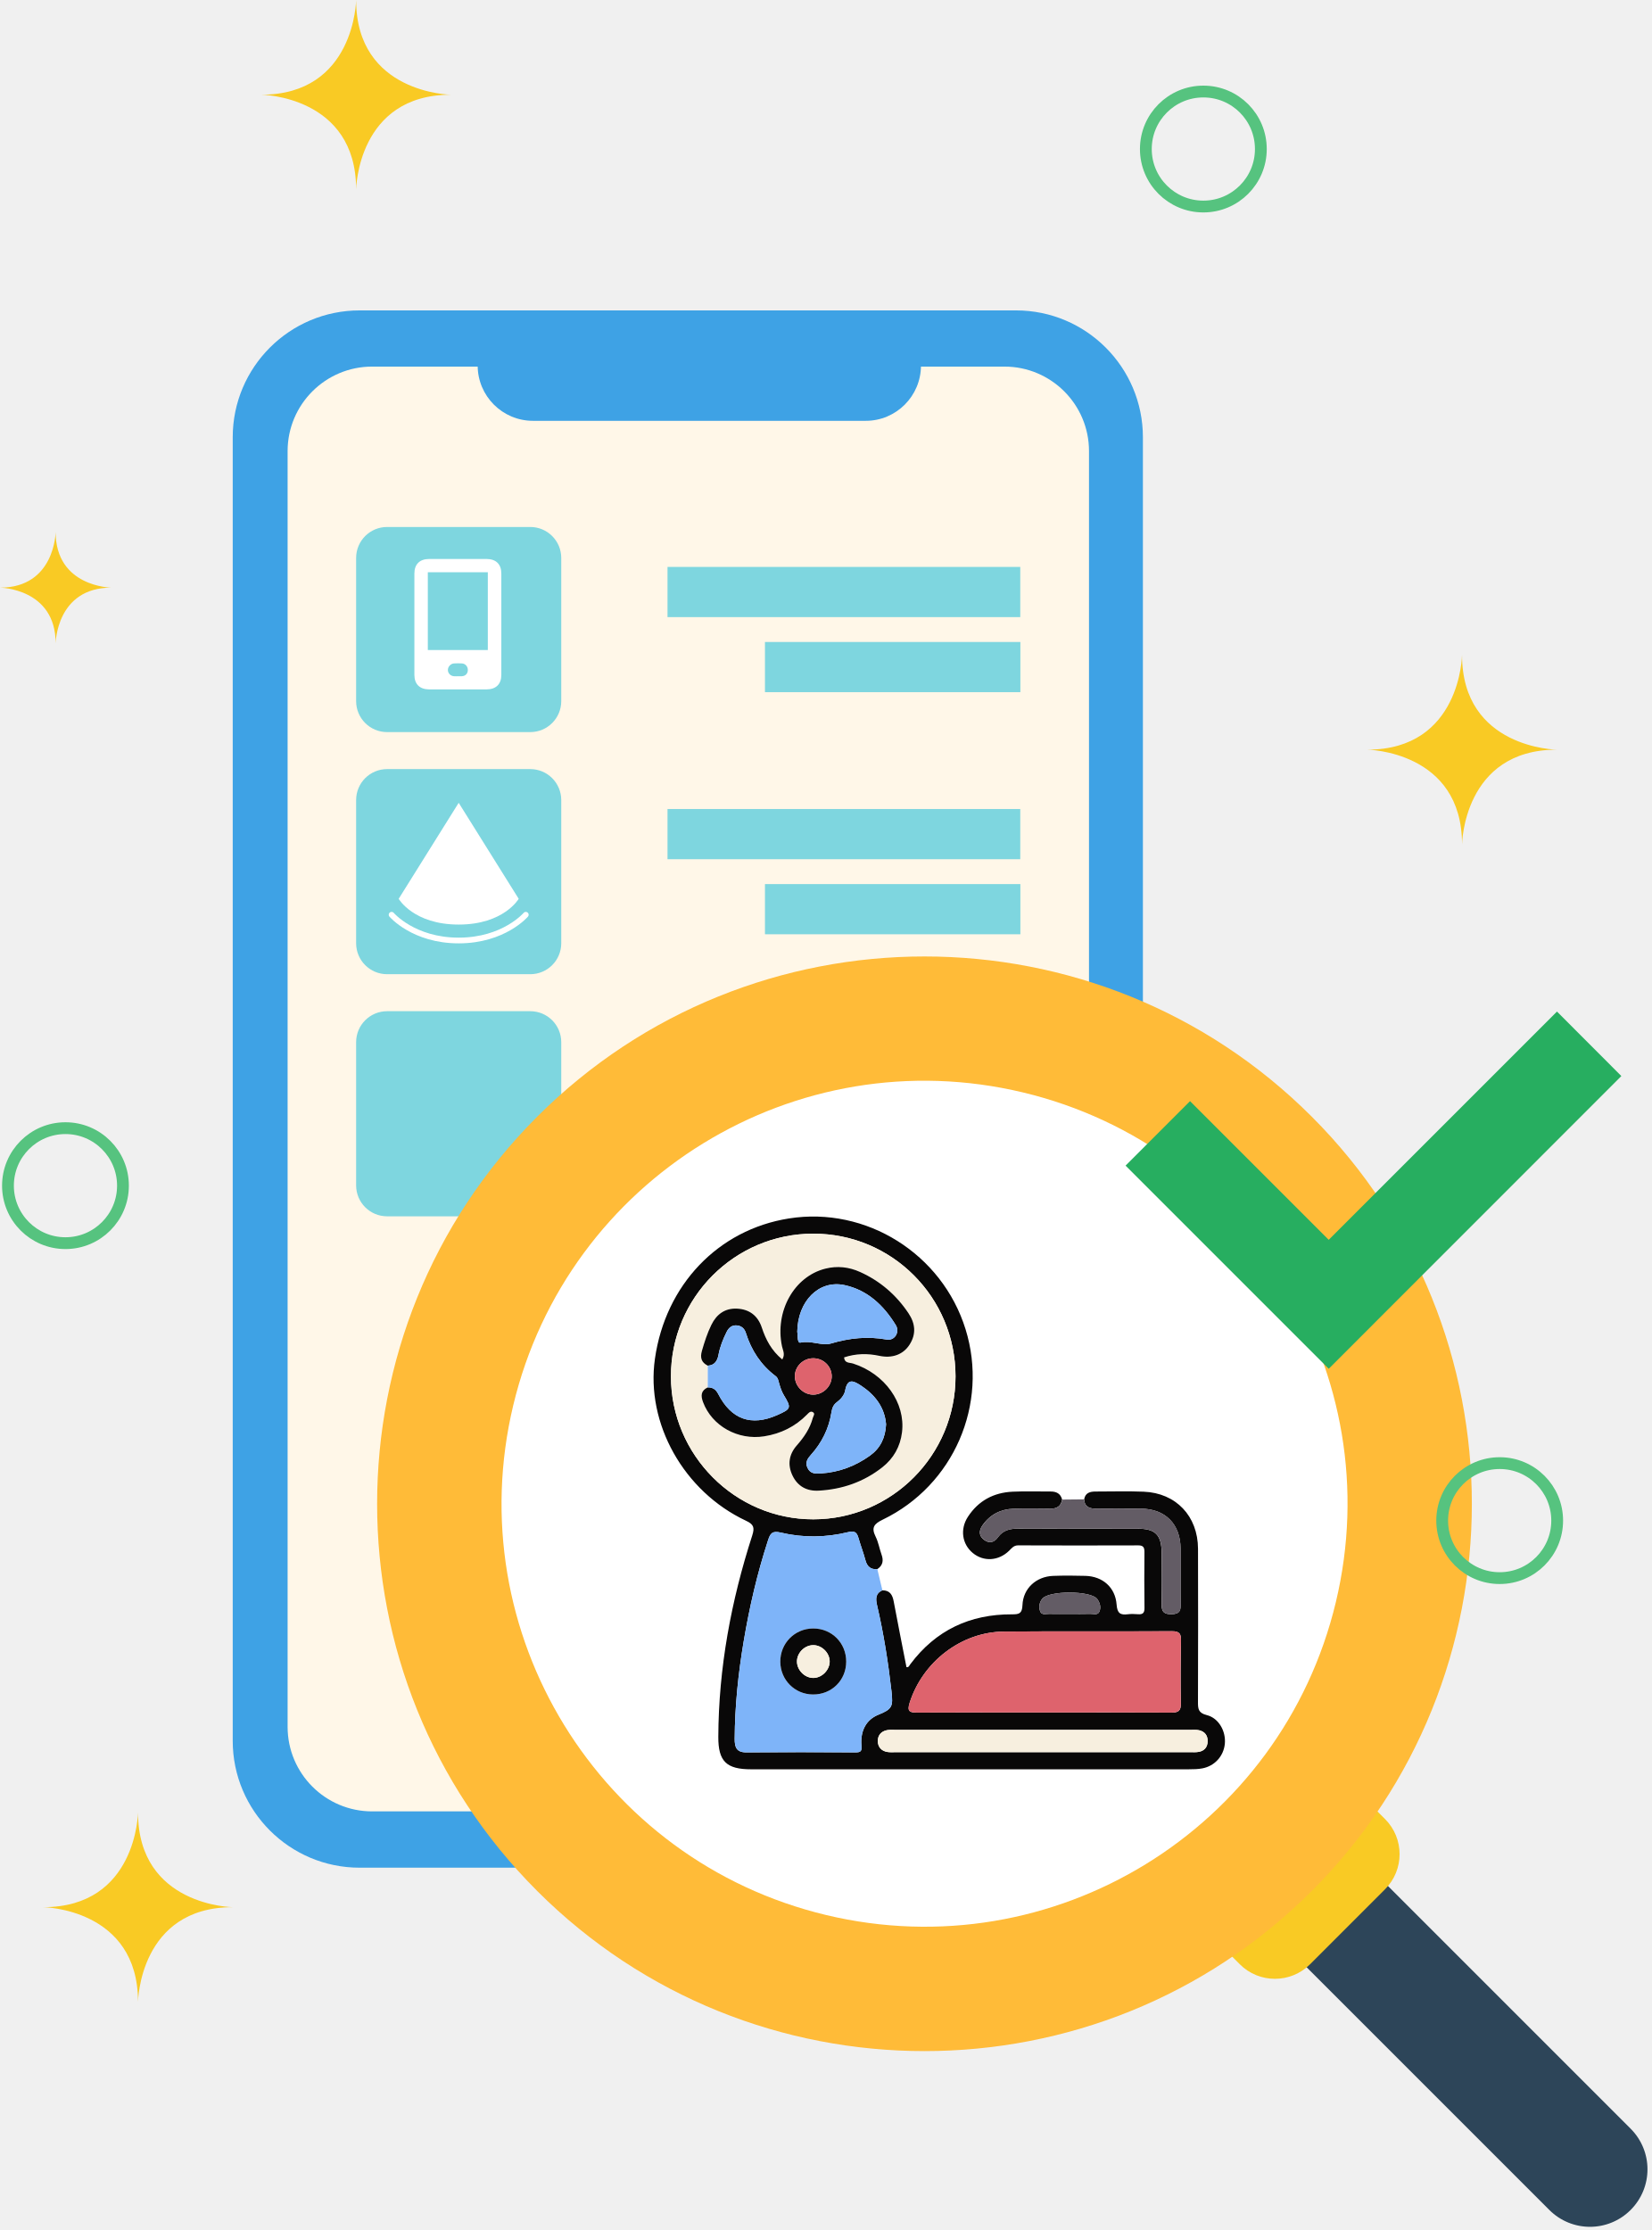
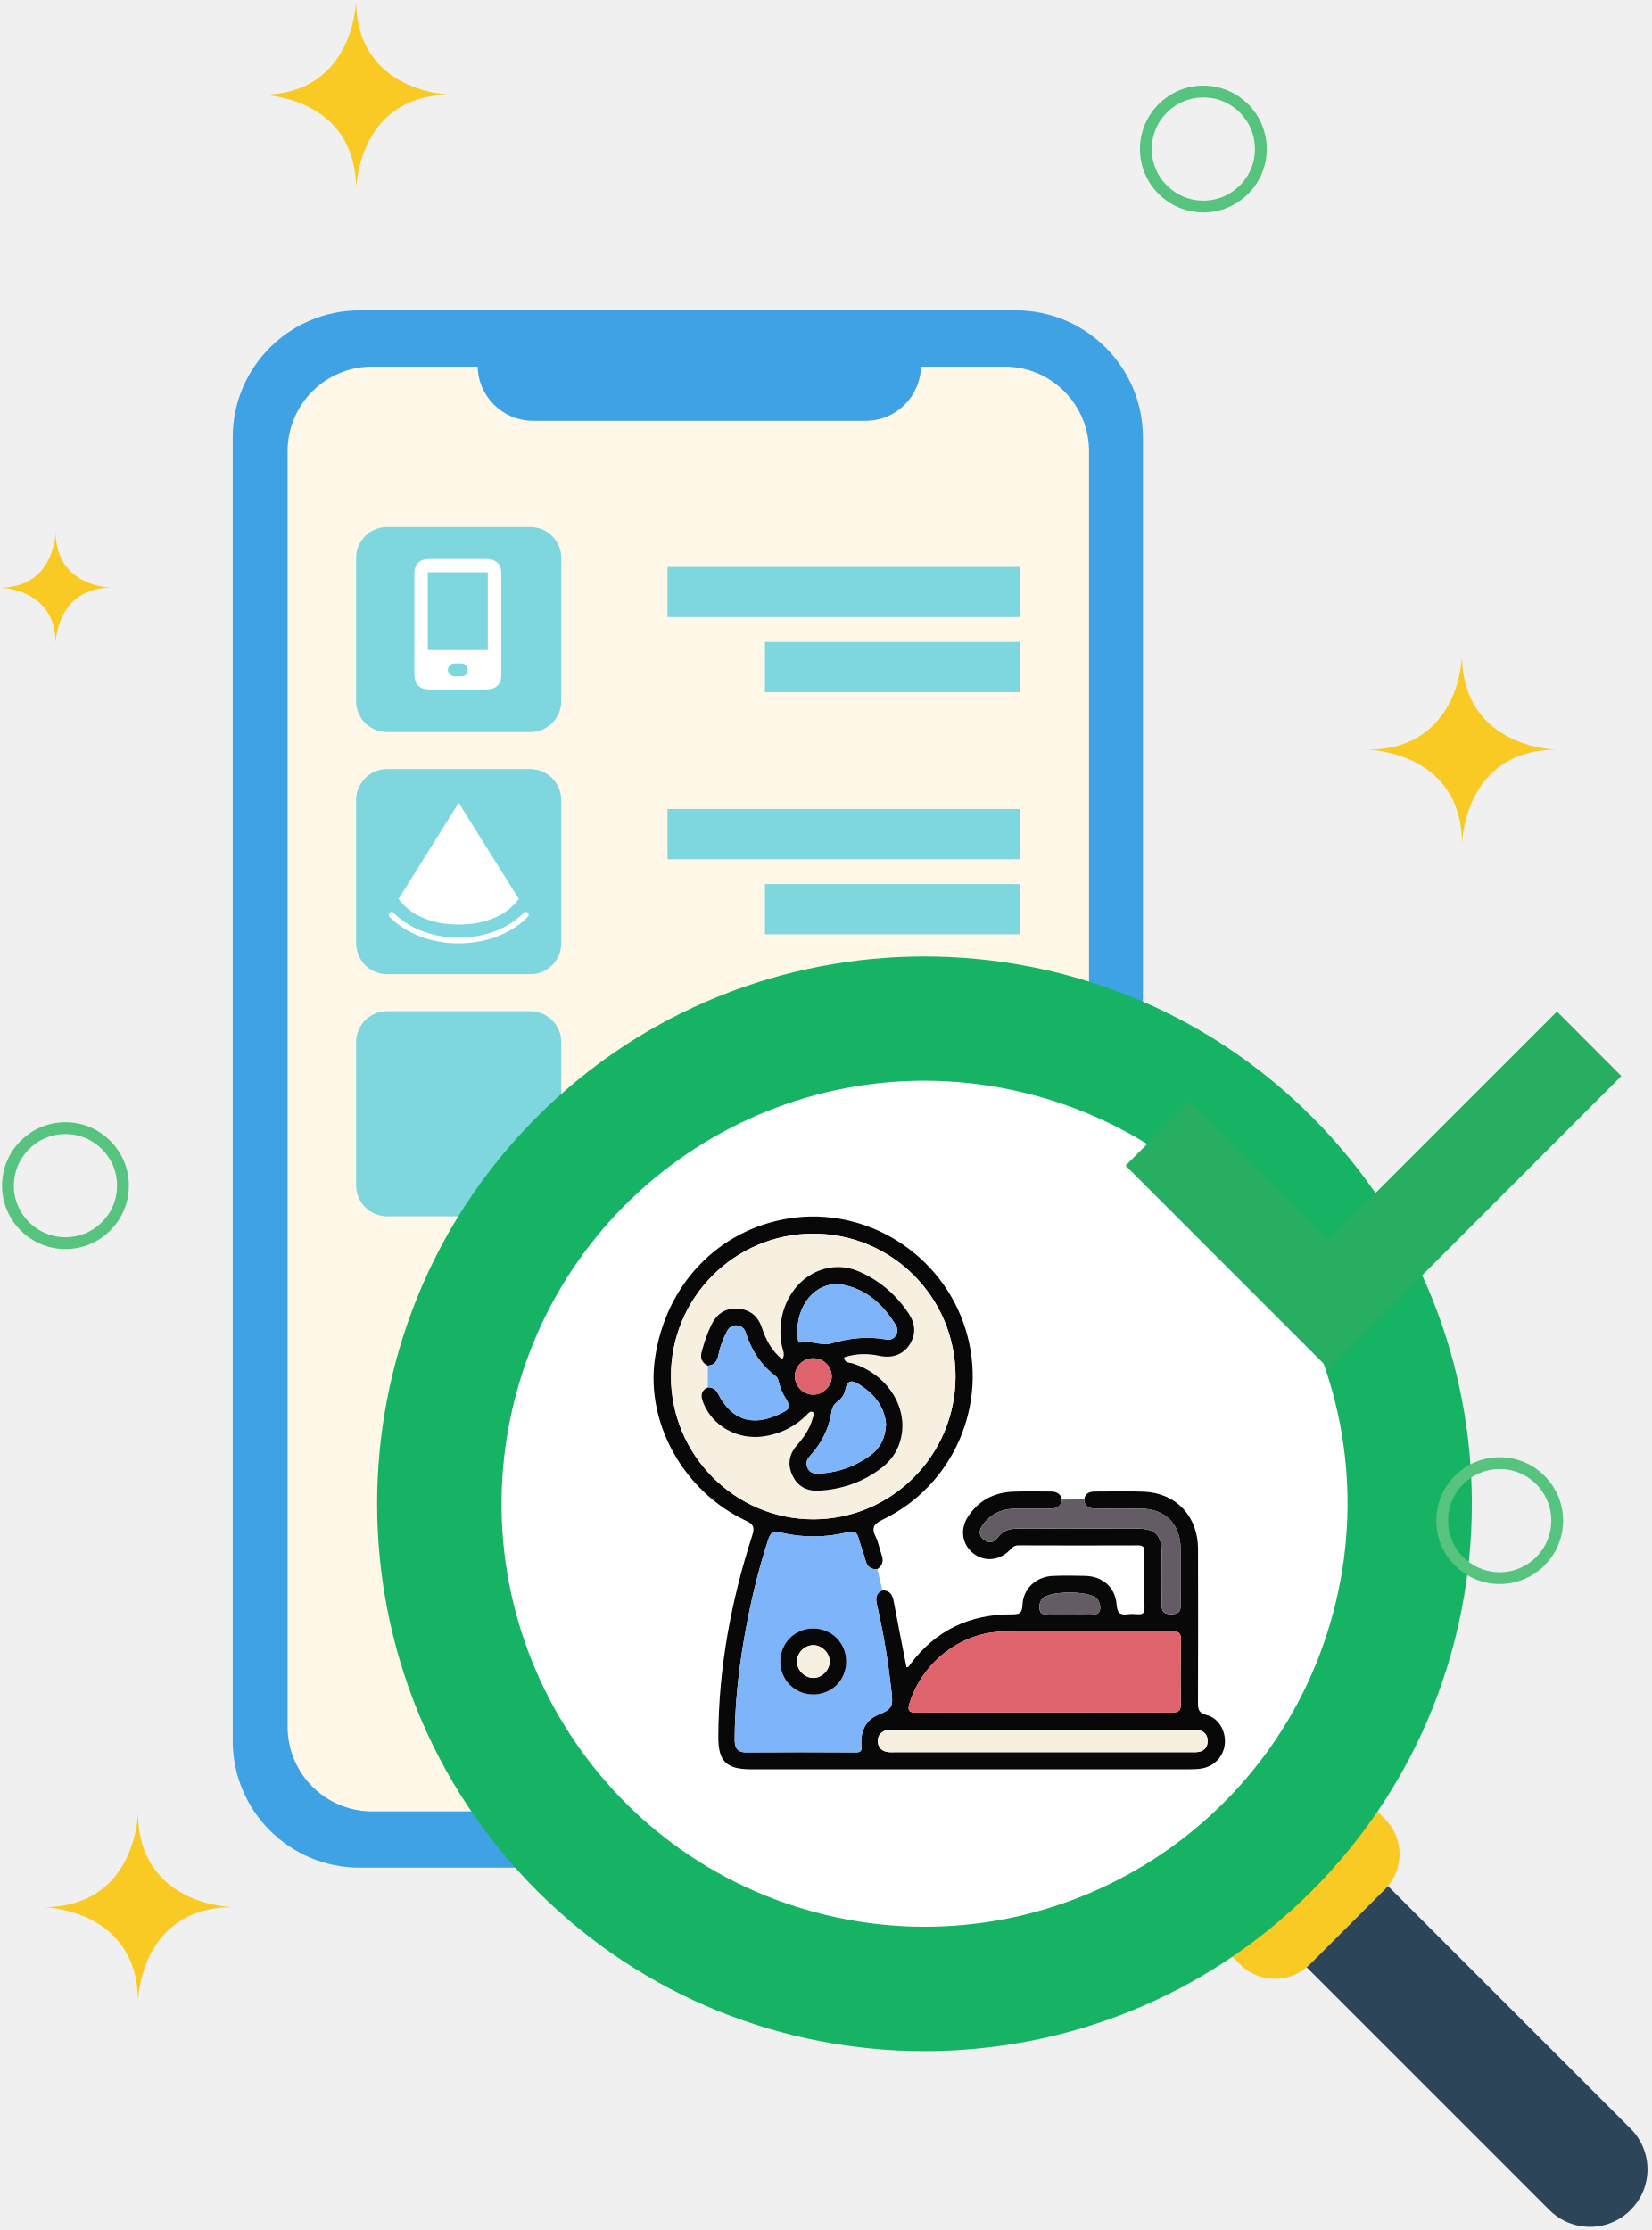
<svg xmlns="http://www.w3.org/2000/svg" width="280" height="378" viewBox="0 0 280 378" fill="none">
  <path d="M172.237 316.585H60.957C49.084 316.585 39.448 306.949 39.448 295.076V74.125C39.448 62.252 49.084 52.616 60.957 52.616H172.219C184.092 52.616 193.728 62.252 193.728 74.125V295.076C193.728 306.949 184.11 316.585 172.237 316.585Z" fill="#3EA2E5" />
  <path d="M170.24 307.042H63.084C55.169 307.042 48.751 300.624 48.751 292.709V76.473C48.751 68.558 55.169 62.14 63.084 62.14H170.259C178.174 62.14 184.592 68.558 184.592 76.473V292.709C184.573 300.624 178.156 307.042 170.24 307.042Z" fill="#FFF7E8" />
  <path d="M146.752 71.332H90.345C85.166 71.332 80.968 67.134 80.968 61.955V55.612H156.11V61.955C156.11 67.134 151.912 71.332 146.752 71.332Z" fill="#3EA2E5" />
  <path d="M172.94 137.135H113.148V145.642H172.94V137.135Z" fill="#7ED6DF" />
  <path d="M172.959 149.858H129.664V158.366H172.959V149.858Z" fill="#7ED6DF" />
  <path d="M89.882 165.135H65.618C62.714 165.135 60.365 162.786 60.365 159.883V135.618C60.365 132.715 62.714 130.366 65.618 130.366H89.882C92.786 130.366 95.135 132.715 95.135 135.618V159.883C95.135 162.786 92.786 165.135 89.882 165.135Z" fill="#7ED6DF" />
  <path d="M77.75 136.081L67.578 152.356C67.578 152.356 70.093 156.72 77.75 156.72C85.406 156.72 87.922 152.356 87.922 152.356L77.75 136.081Z" fill="white" />
  <path d="M66.376 155.056C66.376 155.056 70.093 159.421 77.75 159.421C85.406 159.421 89.124 155.056 89.124 155.056" stroke="white" stroke-width="0.969" stroke-miterlimit="10" stroke-linecap="round" stroke-linejoin="round" />
  <path d="M172.94 178.173H113.148V186.681H172.94V178.173Z" fill="#7ED6DF" />
  <path d="M172.959 190.897H129.664V199.405H172.959V190.897Z" fill="#7ED6DF" />
  <path d="M89.882 206.174H65.618C62.714 206.174 60.365 203.825 60.365 200.922V176.657C60.365 173.754 62.714 171.405 65.618 171.405H89.882C92.786 171.405 95.135 173.754 95.135 176.657V200.922C95.135 203.825 92.786 206.174 89.882 206.174Z" fill="#7ED6DF" />
  <path d="M172.94 96.096H113.148V104.604H172.94V96.096Z" fill="#7ED6DF" />
  <path d="M172.959 108.82H129.664V117.327H172.959V108.82Z" fill="#7ED6DF" />
  <path d="M89.882 124.096H65.618C62.714 124.096 60.365 121.748 60.365 118.844V94.579C60.365 91.676 62.714 89.327 65.618 89.327H89.882C92.786 89.327 95.135 91.676 95.135 94.579V118.844C95.135 121.748 92.786 124.096 89.882 124.096Z" fill="#7ED6DF" />
  <g clip-path="url(#clip0_173_74)">
    <path d="M84.979 105.848C84.979 108.696 84.98 111.545 84.978 114.394C84.978 115.971 84.072 116.856 82.46 116.857C79.225 116.858 75.991 116.858 72.757 116.857C71.147 116.856 70.241 115.97 70.24 114.392C70.24 108.665 70.24 102.939 70.241 97.212C70.241 95.635 71.148 94.75 72.76 94.75C75.994 94.749 79.229 94.749 82.462 94.75C84.073 94.751 84.978 95.637 84.978 97.215C84.98 100.093 84.979 102.97 84.979 105.848ZM72.519 110.184C75.935 110.184 79.309 110.184 82.687 110.184C82.687 105.769 82.687 101.389 82.687 97.005C79.282 97.005 75.91 97.005 72.519 97.005C72.519 101.412 72.519 105.78 72.519 110.184ZM77.617 114.631C77.838 114.631 78.061 114.644 78.28 114.628C78.916 114.585 79.302 114.173 79.302 113.556C79.302 112.97 78.875 112.486 78.29 112.453C77.85 112.428 77.406 112.427 76.965 112.453C76.402 112.486 75.924 113.005 75.919 113.547C75.915 114.119 76.35 114.58 76.956 114.627C77.174 114.645 77.396 114.631 77.617 114.631Z" fill="white" />
  </g>
  <path d="M262.621 374.603L215.979 327.961L229.757 314.182L276.399 360.825C280.209 364.635 280.209 370.793 276.399 374.603C272.589 378.413 266.431 378.413 262.621 374.603Z" fill="#2D4559" />
  <path d="M210.153 332.954L205.03 327.831L229.646 303.215L234.769 308.338C238.061 311.63 238.061 316.956 234.769 320.248L222.064 332.954C218.772 336.246 213.427 336.246 210.153 332.954Z" fill="#F9CA24" />
-   <path d="M91.069 320.544C54.876 284.351 54.876 225.465 91.069 189.272C127.262 153.079 186.148 153.079 222.341 189.272C258.534 225.465 258.534 284.351 222.341 320.544C186.148 356.719 127.262 356.719 91.069 320.544ZM206.917 204.696C179.231 177.01 134.179 177.01 106.493 204.696C78.807 232.382 78.807 277.434 106.493 305.12C134.179 332.806 179.231 332.806 206.917 305.12C234.603 277.434 234.603 232.382 206.917 204.696Z" fill="#FFBB38" />
+   <path d="M91.069 320.544C54.876 284.351 54.876 225.465 91.069 189.272C127.262 153.079 186.148 153.079 222.341 189.272C258.534 225.465 258.534 284.351 222.341 320.544C186.148 356.719 127.262 356.719 91.069 320.544ZM206.917 204.696C179.231 177.01 134.179 177.01 106.493 204.696C78.807 232.382 78.807 277.434 106.493 305.12C134.179 332.806 179.231 332.806 206.917 305.12C234.603 277.434 234.603 232.382 206.917 204.696Z" fill="#16B364" />
  <path d="M226.434 271.566C235.643 233.06 211.893 194.381 173.388 185.172C134.883 175.964 96.203 199.713 86.995 238.218C77.786 276.723 101.536 315.403 140.041 324.612C178.546 333.82 217.225 310.071 226.434 271.566Z" fill="white" />
  <g clip-path="url(#clip1_173_74)">
    <path d="M183.769 254.15C183.961 253.028 184.774 252.82 185.727 252.824C188.434 252.827 191.145 252.74 193.849 252.85C199.338 253.066 203.051 256.985 203.07 262.533C203.097 271.178 203.089 279.823 203.063 288.471C203.059 289.616 203.089 290.358 204.548 290.718C206.605 291.226 207.826 293.493 207.615 295.604C207.407 297.669 205.902 299.352 203.811 299.75C203.078 299.89 202.31 299.905 201.558 299.905C176.816 299.913 152.073 299.913 127.328 299.909C123.127 299.909 121.739 298.567 121.758 294.406C121.807 282.707 123.932 271.349 127.513 260.256C127.955 258.88 127.721 258.372 126.443 257.773C115.89 252.809 109.448 241.272 111.013 230.319C112.801 217.79 121.724 208.444 133.71 206.538C146.818 204.45 159.692 212.519 163.666 225.313C167.613 238.009 161.666 251.781 149.623 257.591C148.13 258.311 147.665 258.948 148.425 260.475C148.894 261.419 149.068 262.511 149.427 263.515C149.794 264.534 149.646 265.361 148.708 265.978C147.574 266.077 146.977 265.531 146.689 264.451C146.349 263.178 145.869 261.938 145.506 260.669C145.234 259.71 144.829 259.445 143.756 259.71C139.978 260.635 136.122 260.684 132.352 259.786C130.855 259.429 130.556 259.956 130.171 261.131C128.352 266.71 127.036 272.41 126.061 278.189C125.138 283.662 124.564 289.18 124.53 294.743C124.522 296.127 124.813 297.051 126.496 297.04C132.662 296.994 138.829 297.006 144.996 297.04C145.933 297.048 146.1 296.816 146.02 295.873C145.805 293.303 146.886 291.473 148.882 290.662C151.23 289.707 151.408 289.305 151.109 286.663C150.554 281.778 149.79 276.931 148.674 272.137C148.436 271.117 148.342 270.098 149.567 269.571C150.83 269.56 151.279 270.325 151.487 271.451C152.179 275.161 152.924 278.864 153.65 282.589C154.021 282.68 154.134 282.32 154.3 282.097C158.611 276.328 164.418 273.607 171.541 273.641C172.728 273.645 173.254 273.528 173.311 272.088C173.42 269.241 175.647 267.229 178.509 267.123C180.332 267.055 182.162 267.066 183.984 267.119C186.895 267.202 189.051 269.052 189.27 271.985C189.379 273.478 189.909 273.789 191.187 273.626C191.743 273.554 192.321 273.581 192.884 273.622C193.659 273.679 194.007 273.452 193.996 272.584C193.951 269.431 193.962 266.278 193.988 263.121C193.996 262.37 193.852 261.95 192.971 261.953C186.173 261.976 179.379 261.976 172.581 261.95C171.829 261.946 171.496 262.423 171.046 262.863C169.25 264.614 166.717 264.75 164.891 263.242C163.068 261.734 162.702 259.206 164.063 257.11C165.843 254.374 168.437 252.998 171.647 252.85C173.783 252.752 175.927 252.835 178.067 252.82C179.061 252.812 179.776 253.165 180.037 254.192C179.84 255.325 179.13 255.742 178.029 255.727C175.954 255.7 173.878 255.674 171.806 255.738C169.605 255.806 167.806 256.735 166.528 258.565C165.896 259.467 165.9 260.358 166.842 261.044C167.723 261.688 168.551 261.427 169.133 260.604C170.052 259.312 171.311 259.092 172.774 259.103C179.44 259.141 186.105 259.119 192.767 259.119C195.867 259.119 196.892 260.153 196.911 263.344C196.93 266.118 196.956 268.893 196.896 271.663C196.869 272.91 197.006 273.645 198.578 273.622C200.076 273.603 200.151 272.883 200.132 271.743C200.087 268.654 200.132 265.565 200.11 262.48C200.079 258.334 197.524 255.761 193.41 255.727C190.896 255.708 188.381 255.712 185.863 255.727C184.767 255.727 183.852 255.514 183.769 254.15ZM113.728 233.313C113.743 246.65 124.605 257.55 137.869 257.534C151.17 257.519 161.976 246.65 161.968 233.291C161.96 219.897 151.193 209.108 137.85 209.115C124.515 209.123 113.709 219.962 113.728 233.313ZM177.02 290.275C184.192 290.275 191.364 290.252 198.537 290.298C199.728 290.305 200.189 290.014 200.166 288.733C200.095 285.204 200.117 281.668 200.189 278.14C200.212 276.969 199.966 276.495 198.658 276.503C189.16 276.56 179.659 276.48 170.161 276.563C162.932 276.628 156.406 281.695 154.198 288.611C153.722 290.101 154.179 290.309 155.51 290.298C162.679 290.252 169.851 290.275 177.02 290.275ZM176.823 297.006C185.073 297.006 193.323 297.006 201.573 297.002C202.14 297.002 202.722 297.055 203.267 296.941C204.167 296.752 204.677 296.134 204.703 295.198C204.734 294.182 204.227 293.504 203.24 293.284C202.756 293.178 202.238 293.227 201.735 293.227C185.111 293.224 168.486 293.224 151.862 293.227C151.359 293.227 150.841 293.182 150.353 293.273C149.366 293.462 148.788 294.148 148.795 295.13C148.803 296.108 149.381 296.786 150.38 296.964C150.871 297.051 151.385 297.006 151.888 297.006C160.199 297.006 168.509 297.006 176.823 297.006ZM181.235 273.569C182.43 273.569 183.625 273.596 184.816 273.558C185.345 273.543 186.06 273.831 186.343 273.194C186.665 272.47 186.457 271.705 185.992 271.053C184.945 269.59 177.723 269.579 176.642 271.026C176.146 271.69 176.041 272.455 176.328 273.168C176.596 273.823 177.315 273.543 177.84 273.562C178.974 273.592 180.105 273.569 181.235 273.569Z" fill="#090808" />
    <path d="M149.571 269.568C148.342 270.098 148.44 271.114 148.678 272.133C149.794 276.924 150.557 281.771 151.113 286.66C151.416 289.301 151.234 289.703 148.886 290.658C146.89 291.469 145.809 293.3 146.024 295.869C146.104 296.813 145.937 297.04 145 297.036C138.833 296.999 132.666 296.991 126.5 297.036C124.817 297.048 124.526 296.123 124.534 294.74C124.564 289.176 125.139 283.662 126.065 278.186C127.04 272.41 128.352 266.71 130.175 261.128C130.557 259.953 130.859 259.426 132.356 259.782C136.13 260.68 139.982 260.631 143.759 259.706C144.833 259.445 145.234 259.71 145.51 260.665C145.873 261.935 146.349 263.17 146.693 264.447C146.984 265.528 147.582 266.077 148.712 265.975C148.996 267.172 149.283 268.37 149.571 269.568ZM143.434 281.665C143.446 278.504 140.984 276.029 137.835 276.037C134.697 276.048 132.228 278.561 132.266 281.706C132.3 284.776 134.723 287.198 137.786 287.224C140.958 287.255 143.423 284.829 143.434 281.665Z" fill="#7EB4F9" />
    <path d="M183.769 254.15C183.852 255.511 184.767 255.727 185.878 255.723C188.393 255.712 190.907 255.704 193.425 255.723C197.539 255.757 200.095 258.331 200.125 262.477C200.147 265.565 200.102 268.654 200.147 271.739C200.163 272.88 200.091 273.6 198.594 273.619C197.021 273.638 196.881 272.906 196.911 271.66C196.972 268.889 196.945 266.115 196.926 263.341C196.903 260.15 195.883 259.119 192.782 259.115C186.117 259.111 179.451 259.134 172.789 259.1C171.326 259.092 170.063 259.308 169.148 260.601C168.566 261.423 167.738 261.685 166.857 261.04C165.915 260.351 165.912 259.46 166.543 258.562C167.825 256.735 169.621 255.803 171.821 255.735C173.893 255.67 175.972 255.697 178.044 255.723C179.148 255.738 179.855 255.321 180.052 254.188C181.285 254.177 182.525 254.166 183.769 254.15Z" fill="#635C65" />
    <path d="M113.728 233.314C113.709 219.962 124.515 209.123 137.846 209.115C151.189 209.108 161.957 219.898 161.964 233.291C161.972 246.65 151.17 257.52 137.865 257.535C124.605 257.55 113.743 246.65 113.728 233.314ZM119.974 235.175C118.798 235.724 118.764 236.588 119.18 237.687C120.7 241.716 125.078 244.172 129.547 243.467C132.368 243.02 134.802 241.814 136.81 239.772C137.079 239.499 137.366 239.15 137.759 239.355C138.243 239.609 137.869 240.014 137.782 240.34C137.298 242.148 136.277 243.634 135.056 245.024C133.721 246.54 133.464 248.303 134.337 250.122C135.218 251.956 136.769 252.794 138.784 252.68C142.78 252.46 146.421 251.198 149.578 248.708C151.48 247.207 152.607 245.21 152.902 242.769C153.503 237.79 149.99 232.863 144.606 231.135C144.016 230.945 143.158 231.108 143.083 230.092C145.068 229.429 147.041 229.395 149.056 229.827C151.261 230.301 153.121 229.6 154.187 227.921C155.325 226.128 155.17 224.362 154.006 222.619C151.922 219.5 149.193 217.142 145.786 215.611C143.899 214.759 141.929 214.535 139.892 215.047C134.602 216.377 131.309 222.274 132.553 228.201C132.693 228.876 133.143 229.569 132.602 230.441C130.776 228.936 129.812 227.083 129.135 225.037C128.466 223.009 127.01 221.921 124.931 221.827C122.908 221.732 121.482 222.751 120.586 224.571C119.887 225.988 119.414 227.477 118.979 228.993C118.647 230.153 118.893 230.96 119.978 231.495C119.974 232.719 119.974 233.947 119.974 235.175Z" fill="#F7EFDF" />
    <path d="M177.02 290.275C169.848 290.275 162.675 290.253 155.503 290.294C154.172 290.302 153.718 290.093 154.191 288.608C156.399 281.691 162.925 276.624 170.154 276.56C179.651 276.476 189.153 276.56 198.65 276.499C199.959 276.492 200.208 276.965 200.182 278.136C200.11 281.665 200.087 285.201 200.159 288.729C200.185 290.01 199.72 290.302 198.529 290.294C191.365 290.249 184.192 290.275 177.02 290.275Z" fill="#DE636D" />
    <path d="M176.823 297.006C168.509 297.006 160.199 297.006 151.884 297.006C151.381 297.006 150.867 297.052 150.376 296.964C149.381 296.79 148.803 296.112 148.792 295.13C148.784 294.149 149.359 293.466 150.349 293.273C150.837 293.178 151.355 293.228 151.858 293.228C168.482 293.228 185.107 293.228 201.732 293.228C202.234 293.228 202.752 293.178 203.236 293.284C204.223 293.501 204.73 294.179 204.7 295.198C204.673 296.134 204.159 296.752 203.263 296.942C202.718 297.055 202.136 297.002 201.569 297.002C193.323 297.006 185.073 297.006 176.823 297.006Z" fill="#F7EFDF" />
    <path d="M181.236 273.57C180.105 273.57 178.975 273.596 177.844 273.558C177.315 273.539 176.596 273.82 176.332 273.164C176.041 272.448 176.146 271.686 176.646 271.023C177.723 269.579 184.948 269.587 185.996 271.049C186.461 271.701 186.672 272.467 186.347 273.191C186.064 273.827 185.349 273.539 184.82 273.555C183.621 273.592 182.43 273.57 181.236 273.57Z" fill="#635C65" />
    <path d="M143.434 281.665C143.423 284.829 140.958 287.255 137.786 287.224C134.723 287.198 132.303 284.776 132.265 281.706C132.231 278.561 134.7 276.048 137.835 276.037C140.984 276.025 143.446 278.5 143.434 281.665ZM140.633 281.543C140.576 280.077 139.219 278.811 137.763 278.864C136.285 278.921 135.033 280.262 135.09 281.729C135.147 283.199 136.508 284.477 137.948 284.42C139.408 284.363 140.689 282.987 140.633 281.543Z" fill="#090808" />
    <path d="M119.974 231.491C118.889 230.956 118.643 230.149 118.976 228.989C119.411 227.473 119.887 225.988 120.583 224.567C121.479 222.747 122.9 221.728 124.927 221.823C127.006 221.921 128.462 223.005 129.131 225.033C129.808 227.079 130.772 228.933 132.598 230.437C133.135 229.565 132.689 228.876 132.549 228.197C131.309 222.274 134.602 216.377 139.892 215.047C141.93 214.535 143.899 214.758 145.782 215.607C149.189 217.142 151.919 219.496 154.002 222.615C155.166 224.362 155.321 226.128 154.183 227.917C153.117 229.596 151.257 230.293 149.053 229.823C147.037 229.391 145.068 229.425 143.079 230.088C143.155 231.108 144.009 230.941 144.603 231.131C149.987 232.859 153.503 237.786 152.898 242.766C152.603 245.206 151.472 247.203 149.574 248.704C146.417 251.194 142.776 252.456 138.78 252.676C136.761 252.786 135.211 251.948 134.334 250.118C133.46 248.299 133.721 246.536 135.052 245.021C136.277 243.63 137.298 242.144 137.778 240.336C137.865 240.01 138.239 239.605 137.755 239.351C137.362 239.146 137.071 239.495 136.806 239.768C134.799 241.81 132.364 243.016 129.543 243.463C125.074 244.172 120.692 241.716 119.176 237.683C118.76 236.584 118.794 235.72 119.97 235.171C120.813 235.144 121.35 235.523 121.743 236.289C123.951 240.598 127.339 241.803 131.706 239.878C134.133 238.809 134.167 238.642 132.852 236.467C132.47 235.838 132.243 235.095 132.039 234.379C131.918 233.95 131.869 233.552 131.472 233.253C128.984 231.377 127.358 228.895 126.428 225.935C126.197 225.203 125.71 224.76 124.953 224.669C124.084 224.567 123.528 225.04 123.165 225.772C122.549 227.011 122.038 228.288 121.785 229.656C121.596 230.687 121.12 231.426 119.974 231.491ZM150.195 241.435C149.956 238.582 148.368 236.459 145.926 234.86C144.644 234.022 143.642 233.598 143.257 235.709C143.113 236.486 142.519 237.183 141.854 237.676C141.234 238.131 141.041 238.722 140.928 239.43C140.489 242.171 139.298 244.558 137.445 246.616C136.874 247.249 136.447 247.897 136.874 248.814C137.347 249.826 138.198 249.818 139.101 249.762C142.19 249.576 144.973 248.53 147.476 246.734C149.219 245.479 150.077 243.728 150.195 241.435ZM135.139 225.745C135.268 226.329 135.082 227.716 135.691 227.58C137.498 227.182 139.347 228.178 140.825 227.739C144.005 226.799 147.049 226.484 150.297 227.064C151.639 227.307 152.569 225.81 151.847 224.627C149.813 221.296 147.06 218.677 143.162 217.836C138.818 216.896 135.211 220.527 135.139 225.745ZM137.937 236.402C139.623 236.353 141.026 234.886 140.981 233.223C140.931 231.521 139.51 230.195 137.774 230.236C136.054 230.274 134.67 231.707 134.734 233.386C134.799 235.076 136.258 236.448 137.937 236.402Z" fill="#090808" />
    <path d="M119.974 231.491C121.123 231.426 121.6 230.687 121.785 229.668C122.038 228.296 122.549 227.019 123.165 225.783C123.528 225.052 124.084 224.578 124.953 224.68C125.713 224.768 126.201 225.215 126.428 225.946C127.358 228.906 128.984 231.388 131.472 233.264C131.869 233.564 131.918 233.962 132.039 234.39C132.243 235.106 132.47 235.845 132.852 236.478C134.167 238.657 134.133 238.82 131.706 239.889C127.339 241.814 123.951 240.609 121.743 236.3C121.35 235.535 120.813 235.156 119.97 235.182C119.974 233.947 119.974 232.719 119.974 231.491Z" fill="#7EB4F9" />
    <path d="M140.633 281.543C140.689 282.987 139.408 284.363 137.952 284.424C136.511 284.481 135.15 283.2 135.094 281.733C135.037 280.266 136.288 278.921 137.767 278.868C139.219 278.811 140.572 280.073 140.633 281.543Z" fill="#F7EFDF" />
    <path d="M150.194 241.435C150.077 243.725 149.219 245.479 147.476 246.73C144.977 248.526 142.19 249.572 139.101 249.758C138.194 249.811 137.343 249.822 136.874 248.811C136.447 247.893 136.874 247.245 137.445 246.612C139.298 244.554 140.485 242.167 140.927 239.427C141.041 238.718 141.234 238.127 141.854 237.672C142.519 237.183 143.113 236.486 143.256 235.705C143.646 233.594 144.648 234.019 145.926 234.856C148.368 236.463 149.952 238.582 150.194 241.435Z" fill="#7EB4F9" />
    <path d="M135.139 225.745C135.215 220.531 138.818 216.896 143.166 217.836C147.064 218.677 149.817 221.296 151.851 224.627C152.573 225.81 151.643 227.307 150.301 227.064C147.057 226.484 144.009 226.799 140.829 227.739C139.351 228.179 137.502 227.182 135.695 227.58C135.079 227.716 135.268 226.329 135.139 225.745Z" fill="#7EB4F9" />
    <path d="M137.937 236.402C136.258 236.452 134.795 235.076 134.735 233.386C134.67 231.707 136.054 230.274 137.774 230.236C139.51 230.198 140.935 231.521 140.981 233.223C141.026 234.887 139.623 236.353 137.937 236.402Z" fill="#DE636D" />
  </g>
  <path d="M274.827 182.397L225.225 232.017L190.789 197.581L201.719 186.651L225.225 210.157L263.915 171.467L274.827 182.397Z" fill="#27AE60" />
  <path d="M263.95 257.755C263.95 263.136 259.586 267.501 254.204 267.501C248.822 267.501 244.458 263.136 244.458 257.755C244.458 252.373 248.822 248.008 254.204 248.008C259.586 248.008 263.95 252.373 263.95 257.755Z" stroke="#56C37F" stroke-width="2" stroke-miterlimit="10" />
  <path d="M213.72 25.263C213.72 30.645 209.355 35.009 203.974 35.009C198.592 35.009 194.227 30.645 194.227 25.263C194.227 19.881 198.592 15.516 203.974 15.516C209.374 15.516 213.72 19.881 213.72 25.263Z" stroke="#56C37F" stroke-width="2" stroke-miterlimit="10" />
  <path d="M20.843 200.977C20.843 206.359 16.478 210.723 11.097 210.723C5.715 210.723 1.35 206.359 1.35 200.977C1.35 195.595 5.715 191.23 11.097 191.23C16.478 191.23 20.843 195.595 20.843 200.977Z" stroke="#56C37F" stroke-width="2" stroke-miterlimit="10" />
  <path d="M23.395 339.333C23.395 339.333 23.599 323.28 39.448 323.28C39.448 323.28 23.395 323.077 23.395 307.227C23.395 307.227 23.192 323.28 7.342 323.28C7.342 323.28 23.395 323.484 23.395 339.333Z" fill="#F9CA24" />
  <path d="M60.365 32.106C60.365 32.106 60.569 16.053 76.418 16.053C76.418 16.053 60.365 15.85 60.365 0C60.365 0 60.162 16.053 44.312 16.053C44.312 16.053 60.365 16.256 60.365 32.106Z" fill="#F9CA24" />
  <path d="M247.823 143.127C247.823 143.127 248.026 127.074 263.876 127.074C263.876 127.074 247.823 126.871 247.823 111.021C247.823 111.021 247.62 127.074 231.77 127.074C231.77 127.074 247.823 127.278 247.823 143.127Z" fill="#F9CA24" />
  <path d="M9.432 109.042C9.432 109.042 9.543 99.61 18.864 99.61C18.864 99.61 9.432 99.499 9.432 90.178C9.432 90.178 9.321 99.61 0 99.61C0 99.61 9.432 99.721 9.432 109.042Z" fill="#F9CA24" />
  <defs>
    <clipPath id="clip0_173_74">
      <rect width="14.739" height="22.108" fill="white" transform="translate(70.2405 94.7495)" />
    </clipPath>
    <clipPath id="clip1_173_74">
      <rect width="96.855" height="93.697" fill="white" transform="translate(110.779 206.208)" />
    </clipPath>
  </defs>
</svg>
